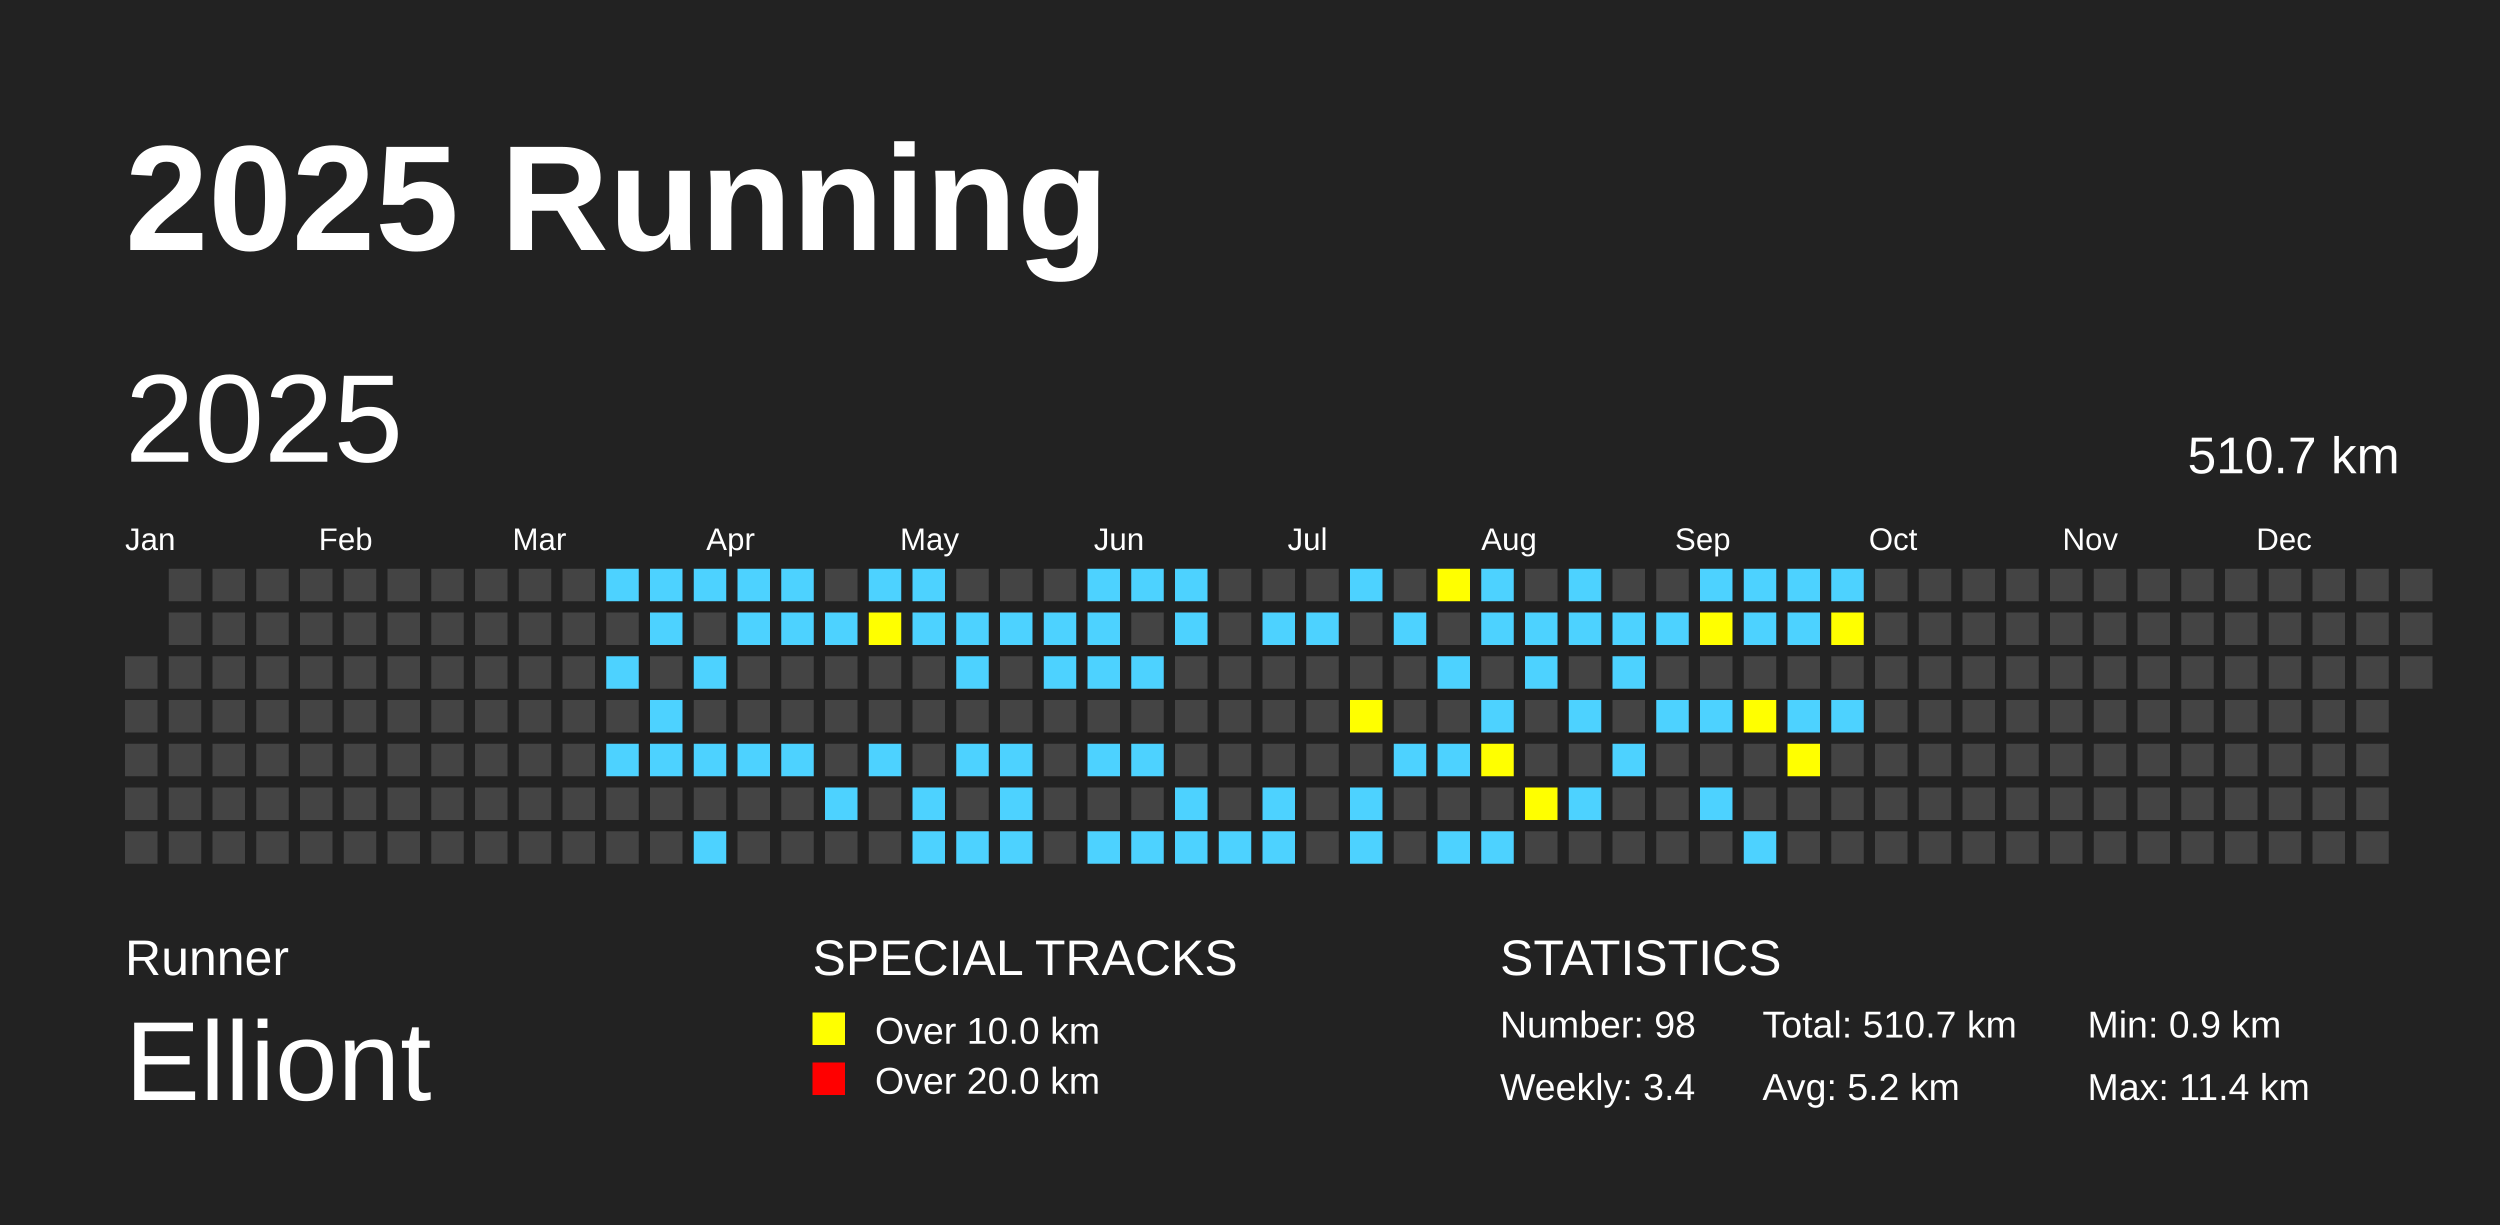
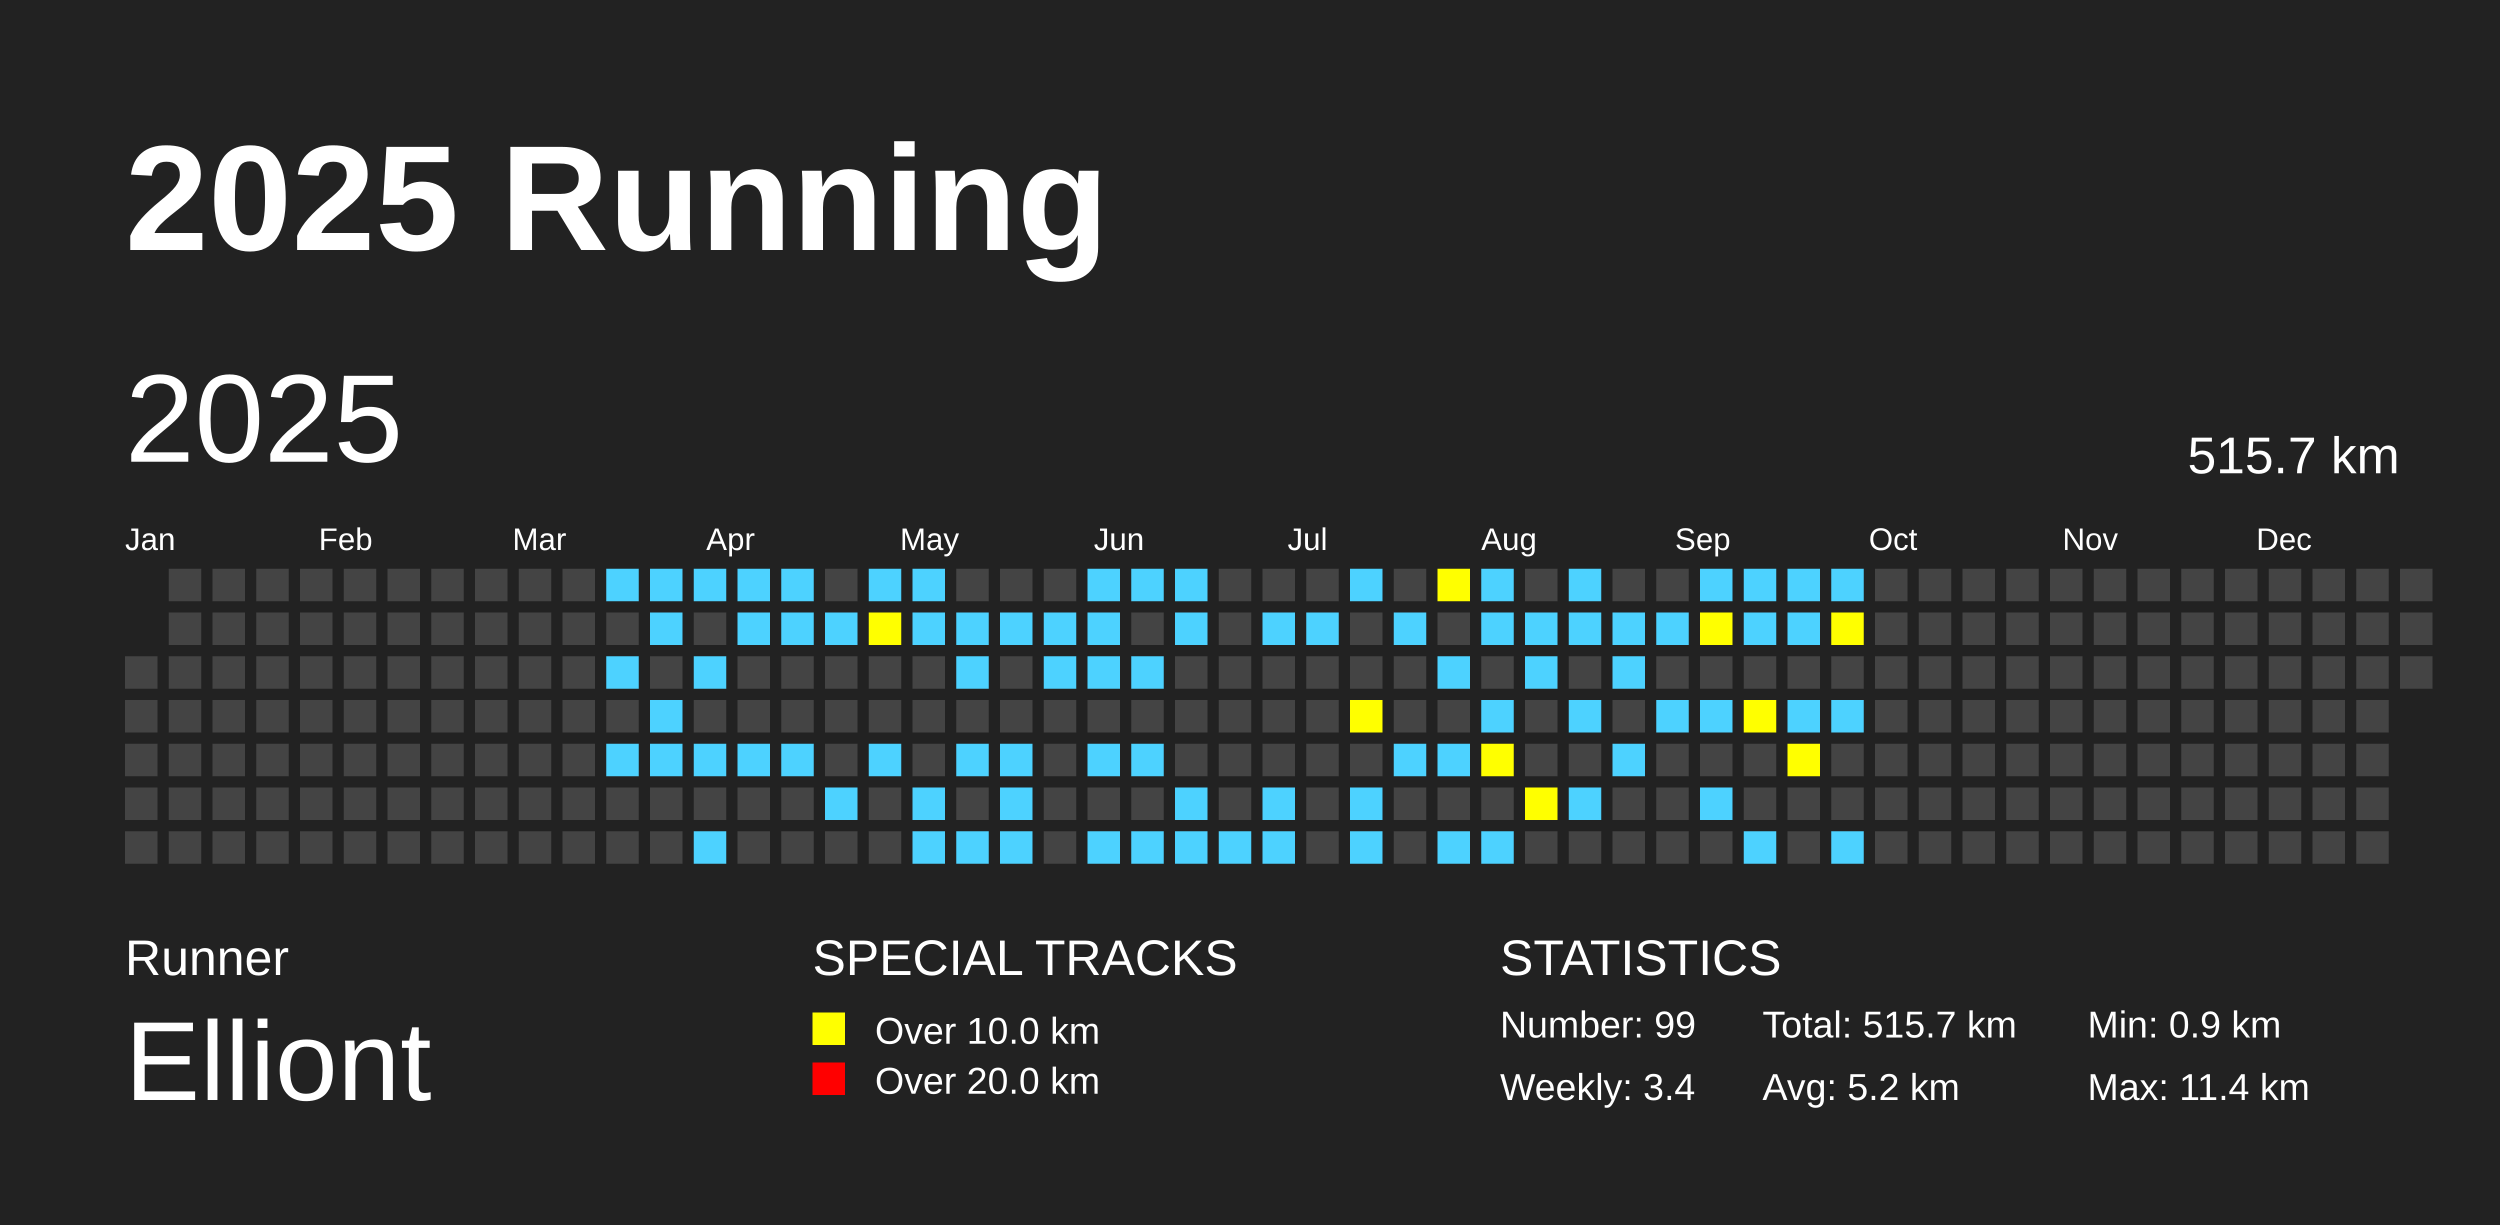
<svg xmlns="http://www.w3.org/2000/svg" baseProfile="full" height="98mm" version="1.1" viewBox="0,0,200,98" width="200mm">
  <defs />
  <rect fill="#222222" height="98" width="200" x="0" y="0" />
  <text fill="#FFFFFF" style="font-size:12px; font-family:Arial; font-weight:bold;" x="10" y="20">2025 Running</text>
  <text fill="#FFFFFF" style="font-size:4px; font-family:Arial" x="10" y="78">Runner</text>
  <text fill="#FFFFFF" style="font-size:9px; font-family:Arial" x="10" y="88">Elliont</text>
  <text fill="#FFFFFF" style="font-size:4px; font-family:Arial" x="65" y="78">SPECIAL TRACKS</text>
  <rect fill="yellow" height="2.6" width="2.6" x="65" y="81" />
  <text fill="#FFFFFF" style="font-size:3px; font-family:Arial" x="70" y="83.5">Over 10.0 km</text>
  <rect fill="red" height="2.6" width="2.6" x="65" y="85" />
  <text fill="#FFFFFF" style="font-size:3px; font-family:Arial" x="70" y="87.5">Over 20.0 km</text>
  <text fill="#FFFFFF" style="font-size:4px; font-family:Arial" x="120" y="78">STATISTICS</text>
-   <text fill="#FFFFFF" style="font-size:3px; font-family:Arial" x="120" y="83">Number: 98</text>
+   <text fill="#FFFFFF" style="font-size:3px; font-family:Arial" x="120" y="83">Number: 99</text>
  <text fill="#FFFFFF" style="font-size:3px; font-family:Arial" x="120" y="88">Weekly: 3.4</text>
-   <text fill="#FFFFFF" style="font-size:3px; font-family:Arial" x="141" y="83">Total: 510.7 km</text>
+   <text fill="#FFFFFF" style="font-size:3px; font-family:Arial" x="141" y="83">Total: 515.7 km</text>
  <text fill="#FFFFFF" style="font-size:3px; font-family:Arial" x="141" y="88">Avg: 5.2 km</text>
  <text fill="#FFFFFF" style="font-size:3px; font-family:Arial" x="167" y="83">Min: 0.9 km</text>
  <text fill="#FFFFFF" style="font-size:3px; font-family:Arial" x="167" y="88">Max: 11.4 km</text>
  <text dominant-baseline="hanging" fill="#FFFFFF" style="font-size:10.0px; font-family:Arial;" x="10" y="30">2025</text>
-   <text dominant-baseline="hanging" fill="#FFFFFF" style="font-size:4.125px; font-family:Arial;" x="175" y="35">510.7 km</text>
+   <text dominant-baseline="hanging" fill="#FFFFFF" style="font-size:4.125px; font-family:Arial;" x="175" y="35">515.7 km</text>
  <text fill="#FFFFFF" style="font-size:2.5px; font-family:Arial" x="10.0" y="44">Jan</text>
  <text fill="#FFFFFF" style="font-size:2.5px; font-family:Arial" x="25.5" y="44">Feb</text>
  <text fill="#FFFFFF" style="font-size:2.5px; font-family:Arial" x="41.0" y="44">Mar</text>
  <text fill="#FFFFFF" style="font-size:2.5px; font-family:Arial" x="56.5" y="44">Apr</text>
  <text fill="#FFFFFF" style="font-size:2.5px; font-family:Arial" x="72.0" y="44">May</text>
  <text fill="#FFFFFF" style="font-size:2.5px; font-family:Arial" x="87.5" y="44">Jun</text>
  <text fill="#FFFFFF" style="font-size:2.5px; font-family:Arial" x="103.0" y="44">Jul</text>
  <text fill="#FFFFFF" style="font-size:2.5px; font-family:Arial" x="118.5" y="44">Aug</text>
  <text fill="#FFFFFF" style="font-size:2.5px; font-family:Arial" x="134.0" y="44">Sep</text>
  <text fill="#FFFFFF" style="font-size:2.5px; font-family:Arial" x="149.5" y="44">Oct</text>
  <text fill="#FFFFFF" style="font-size:2.5px; font-family:Arial" x="165.0" y="44">Nov</text>
  <text fill="#FFFFFF" style="font-size:2.5px; font-family:Arial" x="180.5" y="44">Dec</text>
  <rect fill="#444444" height="2.6" width="2.6" x="10.0" y="52.5" />
  <rect fill="#444444" height="2.6" width="2.6" x="10.0" y="56.0" />
  <rect fill="#444444" height="2.6" width="2.6" x="10.0" y="59.5" />
  <rect fill="#444444" height="2.6" width="2.6" x="10.0" y="63.0" />
  <rect fill="#444444" height="2.6" width="2.6" x="10.0" y="66.5" />
  <rect fill="#444444" height="2.6" width="2.6" x="13.5" y="45.5" />
  <rect fill="#444444" height="2.6" width="2.6" x="13.5" y="49.0" />
  <rect fill="#444444" height="2.6" width="2.6" x="13.5" y="52.5" />
  <rect fill="#444444" height="2.6" width="2.6" x="13.5" y="56.0" />
  <rect fill="#444444" height="2.6" width="2.6" x="13.5" y="59.5" />
  <rect fill="#444444" height="2.6" width="2.6" x="13.5" y="63.0" />
  <rect fill="#444444" height="2.6" width="2.6" x="13.5" y="66.5" />
  <rect fill="#444444" height="2.6" width="2.6" x="17.0" y="45.5" />
  <rect fill="#444444" height="2.6" width="2.6" x="17.0" y="49.0" />
  <rect fill="#444444" height="2.6" width="2.6" x="17.0" y="52.5" />
  <rect fill="#444444" height="2.6" width="2.6" x="17.0" y="56.0" />
  <rect fill="#444444" height="2.6" width="2.6" x="17.0" y="59.5" />
  <rect fill="#444444" height="2.6" width="2.6" x="17.0" y="63.0" />
  <rect fill="#444444" height="2.6" width="2.6" x="17.0" y="66.5" />
  <rect fill="#444444" height="2.6" width="2.6" x="20.5" y="45.5" />
  <rect fill="#444444" height="2.6" width="2.6" x="20.5" y="49.0" />
  <rect fill="#444444" height="2.6" width="2.6" x="20.5" y="52.5" />
  <rect fill="#444444" height="2.6" width="2.6" x="20.5" y="56.0" />
  <rect fill="#444444" height="2.6" width="2.6" x="20.5" y="59.5" />
  <rect fill="#444444" height="2.6" width="2.6" x="20.5" y="63.0" />
  <rect fill="#444444" height="2.6" width="2.6" x="20.5" y="66.5" />
  <rect fill="#444444" height="2.6" width="2.6" x="24.0" y="45.5" />
  <rect fill="#444444" height="2.6" width="2.6" x="24.0" y="49.0" />
  <rect fill="#444444" height="2.6" width="2.6" x="24.0" y="52.5" />
  <rect fill="#444444" height="2.6" width="2.6" x="24.0" y="56.0" />
  <rect fill="#444444" height="2.6" width="2.6" x="24.0" y="59.5" />
  <rect fill="#444444" height="2.6" width="2.6" x="24.0" y="63.0" />
  <rect fill="#444444" height="2.6" width="2.6" x="24.0" y="66.5" />
  <rect fill="#444444" height="2.6" width="2.6" x="27.5" y="45.5" />
  <rect fill="#444444" height="2.6" width="2.6" x="27.5" y="49.0" />
  <rect fill="#444444" height="2.6" width="2.6" x="27.5" y="52.5" />
  <rect fill="#444444" height="2.6" width="2.6" x="27.5" y="56.0" />
  <rect fill="#444444" height="2.6" width="2.6" x="27.5" y="59.5" />
  <rect fill="#444444" height="2.6" width="2.6" x="27.5" y="63.0" />
  <rect fill="#444444" height="2.6" width="2.6" x="27.5" y="66.5" />
  <rect fill="#444444" height="2.6" width="2.6" x="31.0" y="45.5" />
  <rect fill="#444444" height="2.6" width="2.6" x="31.0" y="49.0" />
  <rect fill="#444444" height="2.6" width="2.6" x="31.0" y="52.5" />
  <rect fill="#444444" height="2.6" width="2.6" x="31.0" y="56.0" />
  <rect fill="#444444" height="2.6" width="2.6" x="31.0" y="59.5" />
  <rect fill="#444444" height="2.6" width="2.6" x="31.0" y="63.0" />
  <rect fill="#444444" height="2.6" width="2.6" x="31.0" y="66.5" />
  <rect fill="#444444" height="2.6" width="2.6" x="34.5" y="45.5" />
  <rect fill="#444444" height="2.6" width="2.6" x="34.5" y="49.0" />
  <rect fill="#444444" height="2.6" width="2.6" x="34.5" y="52.5" />
  <rect fill="#444444" height="2.6" width="2.6" x="34.5" y="56.0" />
  <rect fill="#444444" height="2.6" width="2.6" x="34.5" y="59.5" />
  <rect fill="#444444" height="2.6" width="2.6" x="34.5" y="63.0" />
  <rect fill="#444444" height="2.6" width="2.6" x="34.5" y="66.5" />
  <rect fill="#444444" height="2.6" width="2.6" x="38.0" y="45.5" />
  <rect fill="#444444" height="2.6" width="2.6" x="38.0" y="49.0" />
  <rect fill="#444444" height="2.6" width="2.6" x="38.0" y="52.5" />
  <rect fill="#444444" height="2.6" width="2.6" x="38.0" y="56.0" />
  <rect fill="#444444" height="2.6" width="2.6" x="38.0" y="59.5" />
  <rect fill="#444444" height="2.6" width="2.6" x="38.0" y="63.0" />
  <rect fill="#444444" height="2.6" width="2.6" x="38.0" y="66.5" />
  <rect fill="#444444" height="2.6" width="2.6" x="41.5" y="45.5" />
  <rect fill="#444444" height="2.6" width="2.6" x="41.5" y="49.0" />
  <rect fill="#444444" height="2.6" width="2.6" x="41.5" y="52.5" />
  <rect fill="#444444" height="2.6" width="2.6" x="41.5" y="56.0" />
  <rect fill="#444444" height="2.6" width="2.6" x="41.5" y="59.5" />
  <rect fill="#444444" height="2.6" width="2.6" x="41.5" y="63.0" />
  <rect fill="#444444" height="2.6" width="2.6" x="41.5" y="66.5" />
  <rect fill="#444444" height="2.6" width="2.6" x="45.0" y="45.5" />
  <rect fill="#444444" height="2.6" width="2.6" x="45.0" y="49.0" />
  <rect fill="#444444" height="2.6" width="2.6" x="45.0" y="52.5" />
  <rect fill="#444444" height="2.6" width="2.6" x="45.0" y="56.0" />
  <rect fill="#444444" height="2.6" width="2.6" x="45.0" y="59.5" />
  <rect fill="#444444" height="2.6" width="2.6" x="45.0" y="63.0" />
  <rect fill="#444444" height="2.6" width="2.6" x="45.0" y="66.5" />
  <rect fill="#4DD2FF" height="2.6" width="2.6" x="48.5" y="45.5" />
  <rect fill="#444444" height="2.6" width="2.6" x="48.5" y="49.0" />
  <rect fill="#4DD2FF" height="2.6" width="2.6" x="48.5" y="52.5" />
  <rect fill="#444444" height="2.6" width="2.6" x="48.5" y="56.0" />
  <rect fill="#4DD2FF" height="2.6" width="2.6" x="48.5" y="59.5" />
  <rect fill="#444444" height="2.6" width="2.6" x="48.5" y="63.0" />
  <rect fill="#444444" height="2.6" width="2.6" x="48.5" y="66.5" />
  <rect fill="#4DD2FF" height="2.6" width="2.6" x="52.0" y="45.5" />
  <rect fill="#4DD2FF" height="2.6" width="2.6" x="52.0" y="49.0" />
  <rect fill="#444444" height="2.6" width="2.6" x="52.0" y="52.5" />
  <rect fill="#4DD2FF" height="2.6" width="2.6" x="52.0" y="56.0" />
  <rect fill="#4DD2FF" height="2.6" width="2.6" x="52.0" y="59.5" />
  <rect fill="#444444" height="2.6" width="2.6" x="52.0" y="63.0" />
  <rect fill="#444444" height="2.6" width="2.6" x="52.0" y="66.5" />
  <rect fill="#4DD2FF" height="2.6" width="2.6" x="55.5" y="45.5" />
  <rect fill="#444444" height="2.6" width="2.6" x="55.5" y="49.0" />
  <rect fill="#4DD2FF" height="2.6" width="2.6" x="55.5" y="52.5" />
  <rect fill="#444444" height="2.6" width="2.6" x="55.5" y="56.0" />
  <rect fill="#4DD2FF" height="2.6" width="2.6" x="55.5" y="59.5" />
  <rect fill="#444444" height="2.6" width="2.6" x="55.5" y="63.0" />
  <rect fill="#4DD2FF" height="2.6" width="2.6" x="55.5" y="66.5" />
  <rect fill="#4DD2FF" height="2.6" width="2.6" x="59.0" y="45.5" />
  <rect fill="#4DD2FF" height="2.6" width="2.6" x="59.0" y="49.0" />
  <rect fill="#444444" height="2.6" width="2.6" x="59.0" y="52.5" />
  <rect fill="#444444" height="2.6" width="2.6" x="59.0" y="56.0" />
  <rect fill="#4DD2FF" height="2.6" width="2.6" x="59.0" y="59.5" />
  <rect fill="#444444" height="2.6" width="2.6" x="59.0" y="63.0" />
  <rect fill="#444444" height="2.6" width="2.6" x="59.0" y="66.5" />
  <rect fill="#4DD2FF" height="2.6" width="2.6" x="62.5" y="45.5" />
  <rect fill="#4DD2FF" height="2.6" width="2.6" x="62.5" y="49.0" />
  <rect fill="#444444" height="2.6" width="2.6" x="62.5" y="52.5" />
  <rect fill="#444444" height="2.6" width="2.6" x="62.5" y="56.0" />
  <rect fill="#4DD2FF" height="2.6" width="2.6" x="62.5" y="59.5" />
  <rect fill="#444444" height="2.6" width="2.6" x="62.5" y="63.0" />
  <rect fill="#444444" height="2.6" width="2.6" x="62.5" y="66.5" />
  <rect fill="#444444" height="2.6" width="2.6" x="66.0" y="45.5" />
  <rect fill="#4DD2FF" height="2.6" width="2.6" x="66.0" y="49.0" />
  <rect fill="#444444" height="2.6" width="2.6" x="66.0" y="52.5" />
  <rect fill="#444444" height="2.6" width="2.6" x="66.0" y="56.0" />
  <rect fill="#444444" height="2.6" width="2.6" x="66.0" y="59.5" />
  <rect fill="#4DD2FF" height="2.6" width="2.6" x="66.0" y="63.0" />
  <rect fill="#444444" height="2.6" width="2.6" x="66.0" y="66.5" />
  <rect fill="#4DD2FF" height="2.6" width="2.6" x="69.5" y="45.5" />
  <rect fill="yellow" height="2.6" width="2.6" x="69.5" y="49.0" />
  <rect fill="#444444" height="2.6" width="2.6" x="69.5" y="52.5" />
  <rect fill="#444444" height="2.6" width="2.6" x="69.5" y="56.0" />
  <rect fill="#4DD2FF" height="2.6" width="2.6" x="69.5" y="59.5" />
  <rect fill="#444444" height="2.6" width="2.6" x="69.5" y="63.0" />
  <rect fill="#444444" height="2.6" width="2.6" x="69.5" y="66.5" />
  <rect fill="#4DD2FF" height="2.6" width="2.6" x="73.0" y="45.5" />
  <rect fill="#4DD2FF" height="2.6" width="2.6" x="73.0" y="49.0" />
  <rect fill="#444444" height="2.6" width="2.6" x="73.0" y="52.5" />
  <rect fill="#444444" height="2.6" width="2.6" x="73.0" y="56.0" />
  <rect fill="#444444" height="2.6" width="2.6" x="73.0" y="59.5" />
  <rect fill="#4DD2FF" height="2.6" width="2.6" x="73.0" y="63.0" />
  <rect fill="#4DD2FF" height="2.6" width="2.6" x="73.0" y="66.5" />
  <rect fill="#444444" height="2.6" width="2.6" x="76.5" y="45.5" />
  <rect fill="#4DD2FF" height="2.6" width="2.6" x="76.5" y="49.0" />
  <rect fill="#4DD2FF" height="2.6" width="2.6" x="76.5" y="52.5" />
  <rect fill="#444444" height="2.6" width="2.6" x="76.5" y="56.0" />
  <rect fill="#4DD2FF" height="2.6" width="2.6" x="76.5" y="59.5" />
  <rect fill="#444444" height="2.6" width="2.6" x="76.5" y="63.0" />
  <rect fill="#4DD2FF" height="2.6" width="2.6" x="76.5" y="66.5" />
  <rect fill="#444444" height="2.6" width="2.6" x="80.0" y="45.5" />
  <rect fill="#4DD2FF" height="2.6" width="2.6" x="80.0" y="49.0" />
  <rect fill="#444444" height="2.6" width="2.6" x="80.0" y="52.5" />
  <rect fill="#444444" height="2.6" width="2.6" x="80.0" y="56.0" />
  <rect fill="#4DD2FF" height="2.6" width="2.6" x="80.0" y="59.5" />
  <rect fill="#4DD2FF" height="2.6" width="2.6" x="80.0" y="63.0" />
  <rect fill="#4DD2FF" height="2.6" width="2.6" x="80.0" y="66.5" />
  <rect fill="#444444" height="2.6" width="2.6" x="83.5" y="45.5" />
  <rect fill="#4DD2FF" height="2.6" width="2.6" x="83.5" y="49.0" />
  <rect fill="#4DD2FF" height="2.6" width="2.6" x="83.5" y="52.5" />
  <rect fill="#444444" height="2.6" width="2.6" x="83.5" y="56.0" />
  <rect fill="#444444" height="2.6" width="2.6" x="83.5" y="59.5" />
  <rect fill="#444444" height="2.6" width="2.6" x="83.5" y="63.0" />
  <rect fill="#444444" height="2.6" width="2.6" x="83.5" y="66.5" />
  <rect fill="#4DD2FF" height="2.6" width="2.6" x="87.0" y="45.5" />
  <rect fill="#4DD2FF" height="2.6" width="2.6" x="87.0" y="49.0" />
  <rect fill="#4DD2FF" height="2.6" width="2.6" x="87.0" y="52.5" />
  <rect fill="#444444" height="2.6" width="2.6" x="87.0" y="56.0" />
  <rect fill="#4DD2FF" height="2.6" width="2.6" x="87.0" y="59.5" />
  <rect fill="#444444" height="2.6" width="2.6" x="87.0" y="63.0" />
  <rect fill="#4DD2FF" height="2.6" width="2.6" x="87.0" y="66.5" />
  <rect fill="#4DD2FF" height="2.6" width="2.6" x="90.5" y="45.5" />
  <rect fill="#444444" height="2.6" width="2.6" x="90.5" y="49.0" />
  <rect fill="#4DD2FF" height="2.6" width="2.6" x="90.5" y="52.5" />
  <rect fill="#444444" height="2.6" width="2.6" x="90.5" y="56.0" />
  <rect fill="#4DD2FF" height="2.6" width="2.6" x="90.5" y="59.5" />
  <rect fill="#444444" height="2.6" width="2.6" x="90.5" y="63.0" />
  <rect fill="#4DD2FF" height="2.6" width="2.6" x="90.5" y="66.5" />
  <rect fill="#4DD2FF" height="2.6" width="2.6" x="94.0" y="45.5" />
  <rect fill="#4DD2FF" height="2.6" width="2.6" x="94.0" y="49.0" />
  <rect fill="#444444" height="2.6" width="2.6" x="94.0" y="52.5" />
  <rect fill="#444444" height="2.6" width="2.6" x="94.0" y="56.0" />
  <rect fill="#444444" height="2.6" width="2.6" x="94.0" y="59.5" />
  <rect fill="#4DD2FF" height="2.6" width="2.6" x="94.0" y="63.0" />
  <rect fill="#4DD2FF" height="2.6" width="2.6" x="94.0" y="66.5" />
  <rect fill="#444444" height="2.6" width="2.6" x="97.5" y="45.5" />
  <rect fill="#444444" height="2.6" width="2.6" x="97.5" y="49.0" />
  <rect fill="#444444" height="2.6" width="2.6" x="97.5" y="52.5" />
  <rect fill="#444444" height="2.6" width="2.6" x="97.5" y="56.0" />
  <rect fill="#444444" height="2.6" width="2.6" x="97.5" y="59.5" />
  <rect fill="#444444" height="2.6" width="2.6" x="97.5" y="63.0" />
  <rect fill="#4DD2FF" height="2.6" width="2.6" x="97.5" y="66.5" />
  <rect fill="#444444" height="2.6" width="2.6" x="101.0" y="45.5" />
  <rect fill="#4DD2FF" height="2.6" width="2.6" x="101.0" y="49.0" />
  <rect fill="#444444" height="2.6" width="2.6" x="101.0" y="52.5" />
  <rect fill="#444444" height="2.6" width="2.6" x="101.0" y="56.0" />
  <rect fill="#444444" height="2.6" width="2.6" x="101.0" y="59.5" />
  <rect fill="#4DD2FF" height="2.6" width="2.6" x="101.0" y="63.0" />
  <rect fill="#4DD2FF" height="2.6" width="2.6" x="101.0" y="66.5" />
  <rect fill="#444444" height="2.6" width="2.6" x="104.5" y="45.5" />
  <rect fill="#4DD2FF" height="2.6" width="2.6" x="104.5" y="49.0" />
  <rect fill="#444444" height="2.6" width="2.6" x="104.5" y="52.5" />
  <rect fill="#444444" height="2.6" width="2.6" x="104.5" y="56.0" />
  <rect fill="#444444" height="2.6" width="2.6" x="104.5" y="59.5" />
  <rect fill="#444444" height="2.6" width="2.6" x="104.5" y="63.0" />
  <rect fill="#444444" height="2.6" width="2.6" x="104.5" y="66.5" />
  <rect fill="#4DD2FF" height="2.6" width="2.6" x="108.0" y="45.5" />
  <rect fill="#444444" height="2.6" width="2.6" x="108.0" y="49.0" />
  <rect fill="#444444" height="2.6" width="2.6" x="108.0" y="52.5" />
  <rect fill="yellow" height="2.6" width="2.6" x="108.0" y="56.0" />
  <rect fill="#444444" height="2.6" width="2.6" x="108.0" y="59.5" />
  <rect fill="#4DD2FF" height="2.6" width="2.6" x="108.0" y="63.0" />
  <rect fill="#4DD2FF" height="2.6" width="2.6" x="108.0" y="66.5" />
  <rect fill="#444444" height="2.6" width="2.6" x="111.5" y="45.5" />
  <rect fill="#4DD2FF" height="2.6" width="2.6" x="111.5" y="49.0" />
  <rect fill="#444444" height="2.6" width="2.6" x="111.5" y="52.5" />
  <rect fill="#444444" height="2.6" width="2.6" x="111.5" y="56.0" />
  <rect fill="#4DD2FF" height="2.6" width="2.6" x="111.5" y="59.5" />
  <rect fill="#444444" height="2.6" width="2.6" x="111.5" y="63.0" />
  <rect fill="#444444" height="2.6" width="2.6" x="111.5" y="66.5" />
  <rect fill="yellow" height="2.6" width="2.6" x="115.0" y="45.5" />
  <rect fill="#444444" height="2.6" width="2.6" x="115.0" y="49.0" />
  <rect fill="#4DD2FF" height="2.6" width="2.6" x="115.0" y="52.5" />
  <rect fill="#444444" height="2.6" width="2.6" x="115.0" y="56.0" />
  <rect fill="#4DD2FF" height="2.6" width="2.6" x="115.0" y="59.5" />
  <rect fill="#444444" height="2.6" width="2.6" x="115.0" y="63.0" />
  <rect fill="#4DD2FF" height="2.6" width="2.6" x="115.0" y="66.5" />
  <rect fill="#4DD2FF" height="2.6" width="2.6" x="118.5" y="45.5" />
  <rect fill="#4DD2FF" height="2.6" width="2.6" x="118.5" y="49.0" />
  <rect fill="#444444" height="2.6" width="2.6" x="118.5" y="52.5" />
  <rect fill="#4DD2FF" height="2.6" width="2.6" x="118.5" y="56.0" />
  <rect fill="yellow" height="2.6" width="2.6" x="118.5" y="59.5" />
  <rect fill="#444444" height="2.6" width="2.6" x="118.5" y="63.0" />
  <rect fill="#4DD2FF" height="2.6" width="2.6" x="118.5" y="66.5" />
  <rect fill="#444444" height="2.6" width="2.6" x="122.0" y="45.5" />
  <rect fill="#4DD2FF" height="2.6" width="2.6" x="122.0" y="49.0" />
  <rect fill="#4DD2FF" height="2.6" width="2.6" x="122.0" y="52.5" />
  <rect fill="#444444" height="2.6" width="2.6" x="122.0" y="56.0" />
  <rect fill="#444444" height="2.6" width="2.6" x="122.0" y="59.5" />
  <rect fill="yellow" height="2.6" width="2.6" x="122.0" y="63.0" />
  <rect fill="#444444" height="2.6" width="2.6" x="122.0" y="66.5" />
  <rect fill="#4DD2FF" height="2.6" width="2.6" x="125.5" y="45.5" />
  <rect fill="#4DD2FF" height="2.6" width="2.6" x="125.5" y="49.0" />
  <rect fill="#444444" height="2.6" width="2.6" x="125.5" y="52.5" />
  <rect fill="#4DD2FF" height="2.6" width="2.6" x="125.5" y="56.0" />
  <rect fill="#444444" height="2.6" width="2.6" x="125.5" y="59.5" />
  <rect fill="#4DD2FF" height="2.6" width="2.6" x="125.5" y="63.0" />
  <rect fill="#444444" height="2.6" width="2.6" x="125.5" y="66.5" />
  <rect fill="#444444" height="2.6" width="2.6" x="129.0" y="45.5" />
  <rect fill="#4DD2FF" height="2.6" width="2.6" x="129.0" y="49.0" />
  <rect fill="#4DD2FF" height="2.6" width="2.6" x="129.0" y="52.5" />
  <rect fill="#444444" height="2.6" width="2.6" x="129.0" y="56.0" />
  <rect fill="#4DD2FF" height="2.6" width="2.6" x="129.0" y="59.5" />
  <rect fill="#444444" height="2.6" width="2.6" x="129.0" y="63.0" />
  <rect fill="#444444" height="2.6" width="2.6" x="129.0" y="66.5" />
  <rect fill="#444444" height="2.6" width="2.6" x="132.5" y="45.5" />
  <rect fill="#4DD2FF" height="2.6" width="2.6" x="132.5" y="49.0" />
  <rect fill="#444444" height="2.6" width="2.6" x="132.5" y="52.5" />
  <rect fill="#4DD2FF" height="2.6" width="2.6" x="132.5" y="56.0" />
  <rect fill="#444444" height="2.6" width="2.6" x="132.5" y="59.5" />
  <rect fill="#444444" height="2.6" width="2.6" x="132.5" y="63.0" />
  <rect fill="#444444" height="2.6" width="2.6" x="132.5" y="66.5" />
  <rect fill="#4DD2FF" height="2.6" width="2.6" x="136.0" y="45.5" />
  <rect fill="yellow" height="2.6" width="2.6" x="136.0" y="49.0" />
  <rect fill="#444444" height="2.6" width="2.6" x="136.0" y="52.5" />
  <rect fill="#4DD2FF" height="2.6" width="2.6" x="136.0" y="56.0" />
  <rect fill="#444444" height="2.6" width="2.6" x="136.0" y="59.5" />
  <rect fill="#4DD2FF" height="2.6" width="2.6" x="136.0" y="63.0" />
  <rect fill="#444444" height="2.6" width="2.6" x="136.0" y="66.5" />
  <rect fill="#4DD2FF" height="2.6" width="2.6" x="139.5" y="45.5" />
  <rect fill="#4DD2FF" height="2.6" width="2.6" x="139.5" y="49.0" />
  <rect fill="#444444" height="2.6" width="2.6" x="139.5" y="52.5" />
  <rect fill="yellow" height="2.6" width="2.6" x="139.5" y="56.0" />
  <rect fill="#444444" height="2.6" width="2.6" x="139.5" y="59.5" />
  <rect fill="#444444" height="2.6" width="2.6" x="139.5" y="63.0" />
  <rect fill="#4DD2FF" height="2.6" width="2.6" x="139.5" y="66.5" />
  <rect fill="#4DD2FF" height="2.6" width="2.6" x="143.0" y="45.5" />
  <rect fill="#4DD2FF" height="2.6" width="2.6" x="143.0" y="49.0" />
  <rect fill="#444444" height="2.6" width="2.6" x="143.0" y="52.5" />
  <rect fill="#4DD2FF" height="2.6" width="2.6" x="143.0" y="56.0" />
  <rect fill="yellow" height="2.6" width="2.6" x="143.0" y="59.5" />
  <rect fill="#444444" height="2.6" width="2.6" x="143.0" y="63.0" />
  <rect fill="#444444" height="2.6" width="2.6" x="143.0" y="66.5" />
  <rect fill="#4DD2FF" height="2.6" width="2.6" x="146.5" y="45.5" />
  <rect fill="yellow" height="2.6" width="2.6" x="146.5" y="49.0" />
  <rect fill="#444444" height="2.6" width="2.6" x="146.5" y="52.5" />
  <rect fill="#4DD2FF" height="2.6" width="2.6" x="146.5" y="56.0" />
  <rect fill="#444444" height="2.6" width="2.6" x="146.5" y="59.5" />
  <rect fill="#444444" height="2.6" width="2.6" x="146.5" y="63.0" />
-   <rect fill="#444444" height="2.6" width="2.6" x="146.5" y="66.5" />
+   <rect fill="#4DD2FF" height="2.6" width="2.6" x="146.5" y="66.5" />
  <rect fill="#444444" height="2.6" width="2.6" x="150.0" y="45.5" />
  <rect fill="#444444" height="2.6" width="2.6" x="150.0" y="49.0" />
  <rect fill="#444444" height="2.6" width="2.6" x="150.0" y="52.5" />
  <rect fill="#444444" height="2.6" width="2.6" x="150.0" y="56.0" />
  <rect fill="#444444" height="2.6" width="2.6" x="150.0" y="59.5" />
  <rect fill="#444444" height="2.6" width="2.6" x="150.0" y="63.0" />
  <rect fill="#444444" height="2.6" width="2.6" x="150.0" y="66.5" />
  <rect fill="#444444" height="2.6" width="2.6" x="153.5" y="45.5" />
  <rect fill="#444444" height="2.6" width="2.6" x="153.5" y="49.0" />
  <rect fill="#444444" height="2.6" width="2.6" x="153.5" y="52.5" />
  <rect fill="#444444" height="2.6" width="2.6" x="153.5" y="56.0" />
  <rect fill="#444444" height="2.6" width="2.6" x="153.5" y="59.5" />
  <rect fill="#444444" height="2.6" width="2.6" x="153.5" y="63.0" />
  <rect fill="#444444" height="2.6" width="2.6" x="153.5" y="66.5" />
  <rect fill="#444444" height="2.6" width="2.6" x="157.0" y="45.5" />
  <rect fill="#444444" height="2.6" width="2.6" x="157.0" y="49.0" />
  <rect fill="#444444" height="2.6" width="2.6" x="157.0" y="52.5" />
  <rect fill="#444444" height="2.6" width="2.6" x="157.0" y="56.0" />
  <rect fill="#444444" height="2.6" width="2.6" x="157.0" y="59.5" />
  <rect fill="#444444" height="2.6" width="2.6" x="157.0" y="63.0" />
  <rect fill="#444444" height="2.6" width="2.6" x="157.0" y="66.5" />
  <rect fill="#444444" height="2.6" width="2.6" x="160.5" y="45.5" />
  <rect fill="#444444" height="2.6" width="2.6" x="160.5" y="49.0" />
  <rect fill="#444444" height="2.6" width="2.6" x="160.5" y="52.5" />
  <rect fill="#444444" height="2.6" width="2.6" x="160.5" y="56.0" />
  <rect fill="#444444" height="2.6" width="2.6" x="160.5" y="59.5" />
  <rect fill="#444444" height="2.6" width="2.6" x="160.5" y="63.0" />
  <rect fill="#444444" height="2.6" width="2.6" x="160.5" y="66.5" />
  <rect fill="#444444" height="2.6" width="2.6" x="164.0" y="45.5" />
  <rect fill="#444444" height="2.6" width="2.6" x="164.0" y="49.0" />
  <rect fill="#444444" height="2.6" width="2.6" x="164.0" y="52.5" />
  <rect fill="#444444" height="2.6" width="2.6" x="164.0" y="56.0" />
  <rect fill="#444444" height="2.6" width="2.6" x="164.0" y="59.5" />
  <rect fill="#444444" height="2.6" width="2.6" x="164.0" y="63.0" />
  <rect fill="#444444" height="2.6" width="2.6" x="164.0" y="66.5" />
  <rect fill="#444444" height="2.6" width="2.6" x="167.5" y="45.5" />
  <rect fill="#444444" height="2.6" width="2.6" x="167.5" y="49.0" />
  <rect fill="#444444" height="2.6" width="2.6" x="167.5" y="52.5" />
  <rect fill="#444444" height="2.6" width="2.6" x="167.5" y="56.0" />
  <rect fill="#444444" height="2.6" width="2.6" x="167.5" y="59.5" />
  <rect fill="#444444" height="2.6" width="2.6" x="167.5" y="63.0" />
  <rect fill="#444444" height="2.6" width="2.6" x="167.5" y="66.5" />
  <rect fill="#444444" height="2.6" width="2.6" x="171.0" y="45.5" />
  <rect fill="#444444" height="2.6" width="2.6" x="171.0" y="49.0" />
  <rect fill="#444444" height="2.6" width="2.6" x="171.0" y="52.5" />
  <rect fill="#444444" height="2.6" width="2.6" x="171.0" y="56.0" />
  <rect fill="#444444" height="2.6" width="2.6" x="171.0" y="59.5" />
  <rect fill="#444444" height="2.6" width="2.6" x="171.0" y="63.0" />
  <rect fill="#444444" height="2.6" width="2.6" x="171.0" y="66.5" />
  <rect fill="#444444" height="2.6" width="2.6" x="174.5" y="45.5" />
  <rect fill="#444444" height="2.6" width="2.6" x="174.5" y="49.0" />
  <rect fill="#444444" height="2.6" width="2.6" x="174.5" y="52.5" />
  <rect fill="#444444" height="2.6" width="2.6" x="174.5" y="56.0" />
  <rect fill="#444444" height="2.6" width="2.6" x="174.5" y="59.5" />
  <rect fill="#444444" height="2.6" width="2.6" x="174.5" y="63.0" />
  <rect fill="#444444" height="2.6" width="2.6" x="174.5" y="66.5" />
  <rect fill="#444444" height="2.6" width="2.6" x="178.0" y="45.5" />
  <rect fill="#444444" height="2.6" width="2.6" x="178.0" y="49.0" />
  <rect fill="#444444" height="2.6" width="2.6" x="178.0" y="52.5" />
  <rect fill="#444444" height="2.6" width="2.6" x="178.0" y="56.0" />
  <rect fill="#444444" height="2.6" width="2.6" x="178.0" y="59.5" />
  <rect fill="#444444" height="2.6" width="2.6" x="178.0" y="63.0" />
  <rect fill="#444444" height="2.6" width="2.6" x="178.0" y="66.5" />
  <rect fill="#444444" height="2.6" width="2.6" x="181.5" y="45.5" />
  <rect fill="#444444" height="2.6" width="2.6" x="181.5" y="49.0" />
  <rect fill="#444444" height="2.6" width="2.6" x="181.5" y="52.5" />
  <rect fill="#444444" height="2.6" width="2.6" x="181.5" y="56.0" />
  <rect fill="#444444" height="2.6" width="2.6" x="181.5" y="59.5" />
  <rect fill="#444444" height="2.6" width="2.6" x="181.5" y="63.0" />
  <rect fill="#444444" height="2.6" width="2.6" x="181.5" y="66.5" />
  <rect fill="#444444" height="2.6" width="2.6" x="185.0" y="45.5" />
  <rect fill="#444444" height="2.6" width="2.6" x="185.0" y="49.0" />
  <rect fill="#444444" height="2.6" width="2.6" x="185.0" y="52.5" />
  <rect fill="#444444" height="2.6" width="2.6" x="185.0" y="56.0" />
  <rect fill="#444444" height="2.6" width="2.6" x="185.0" y="59.5" />
  <rect fill="#444444" height="2.6" width="2.6" x="185.0" y="63.0" />
  <rect fill="#444444" height="2.6" width="2.6" x="185.0" y="66.5" />
  <rect fill="#444444" height="2.6" width="2.6" x="188.5" y="45.5" />
  <rect fill="#444444" height="2.6" width="2.6" x="188.5" y="49.0" />
  <rect fill="#444444" height="2.6" width="2.6" x="188.5" y="52.5" />
  <rect fill="#444444" height="2.6" width="2.6" x="188.5" y="56.0" />
  <rect fill="#444444" height="2.6" width="2.6" x="188.5" y="59.5" />
  <rect fill="#444444" height="2.6" width="2.6" x="188.5" y="63.0" />
  <rect fill="#444444" height="2.6" width="2.6" x="188.5" y="66.5" />
  <rect fill="#444444" height="2.6" width="2.6" x="192.0" y="45.5" />
  <rect fill="#444444" height="2.6" width="2.6" x="192.0" y="49.0" />
  <rect fill="#444444" height="2.6" width="2.6" x="192.0" y="52.5" />
</svg>
